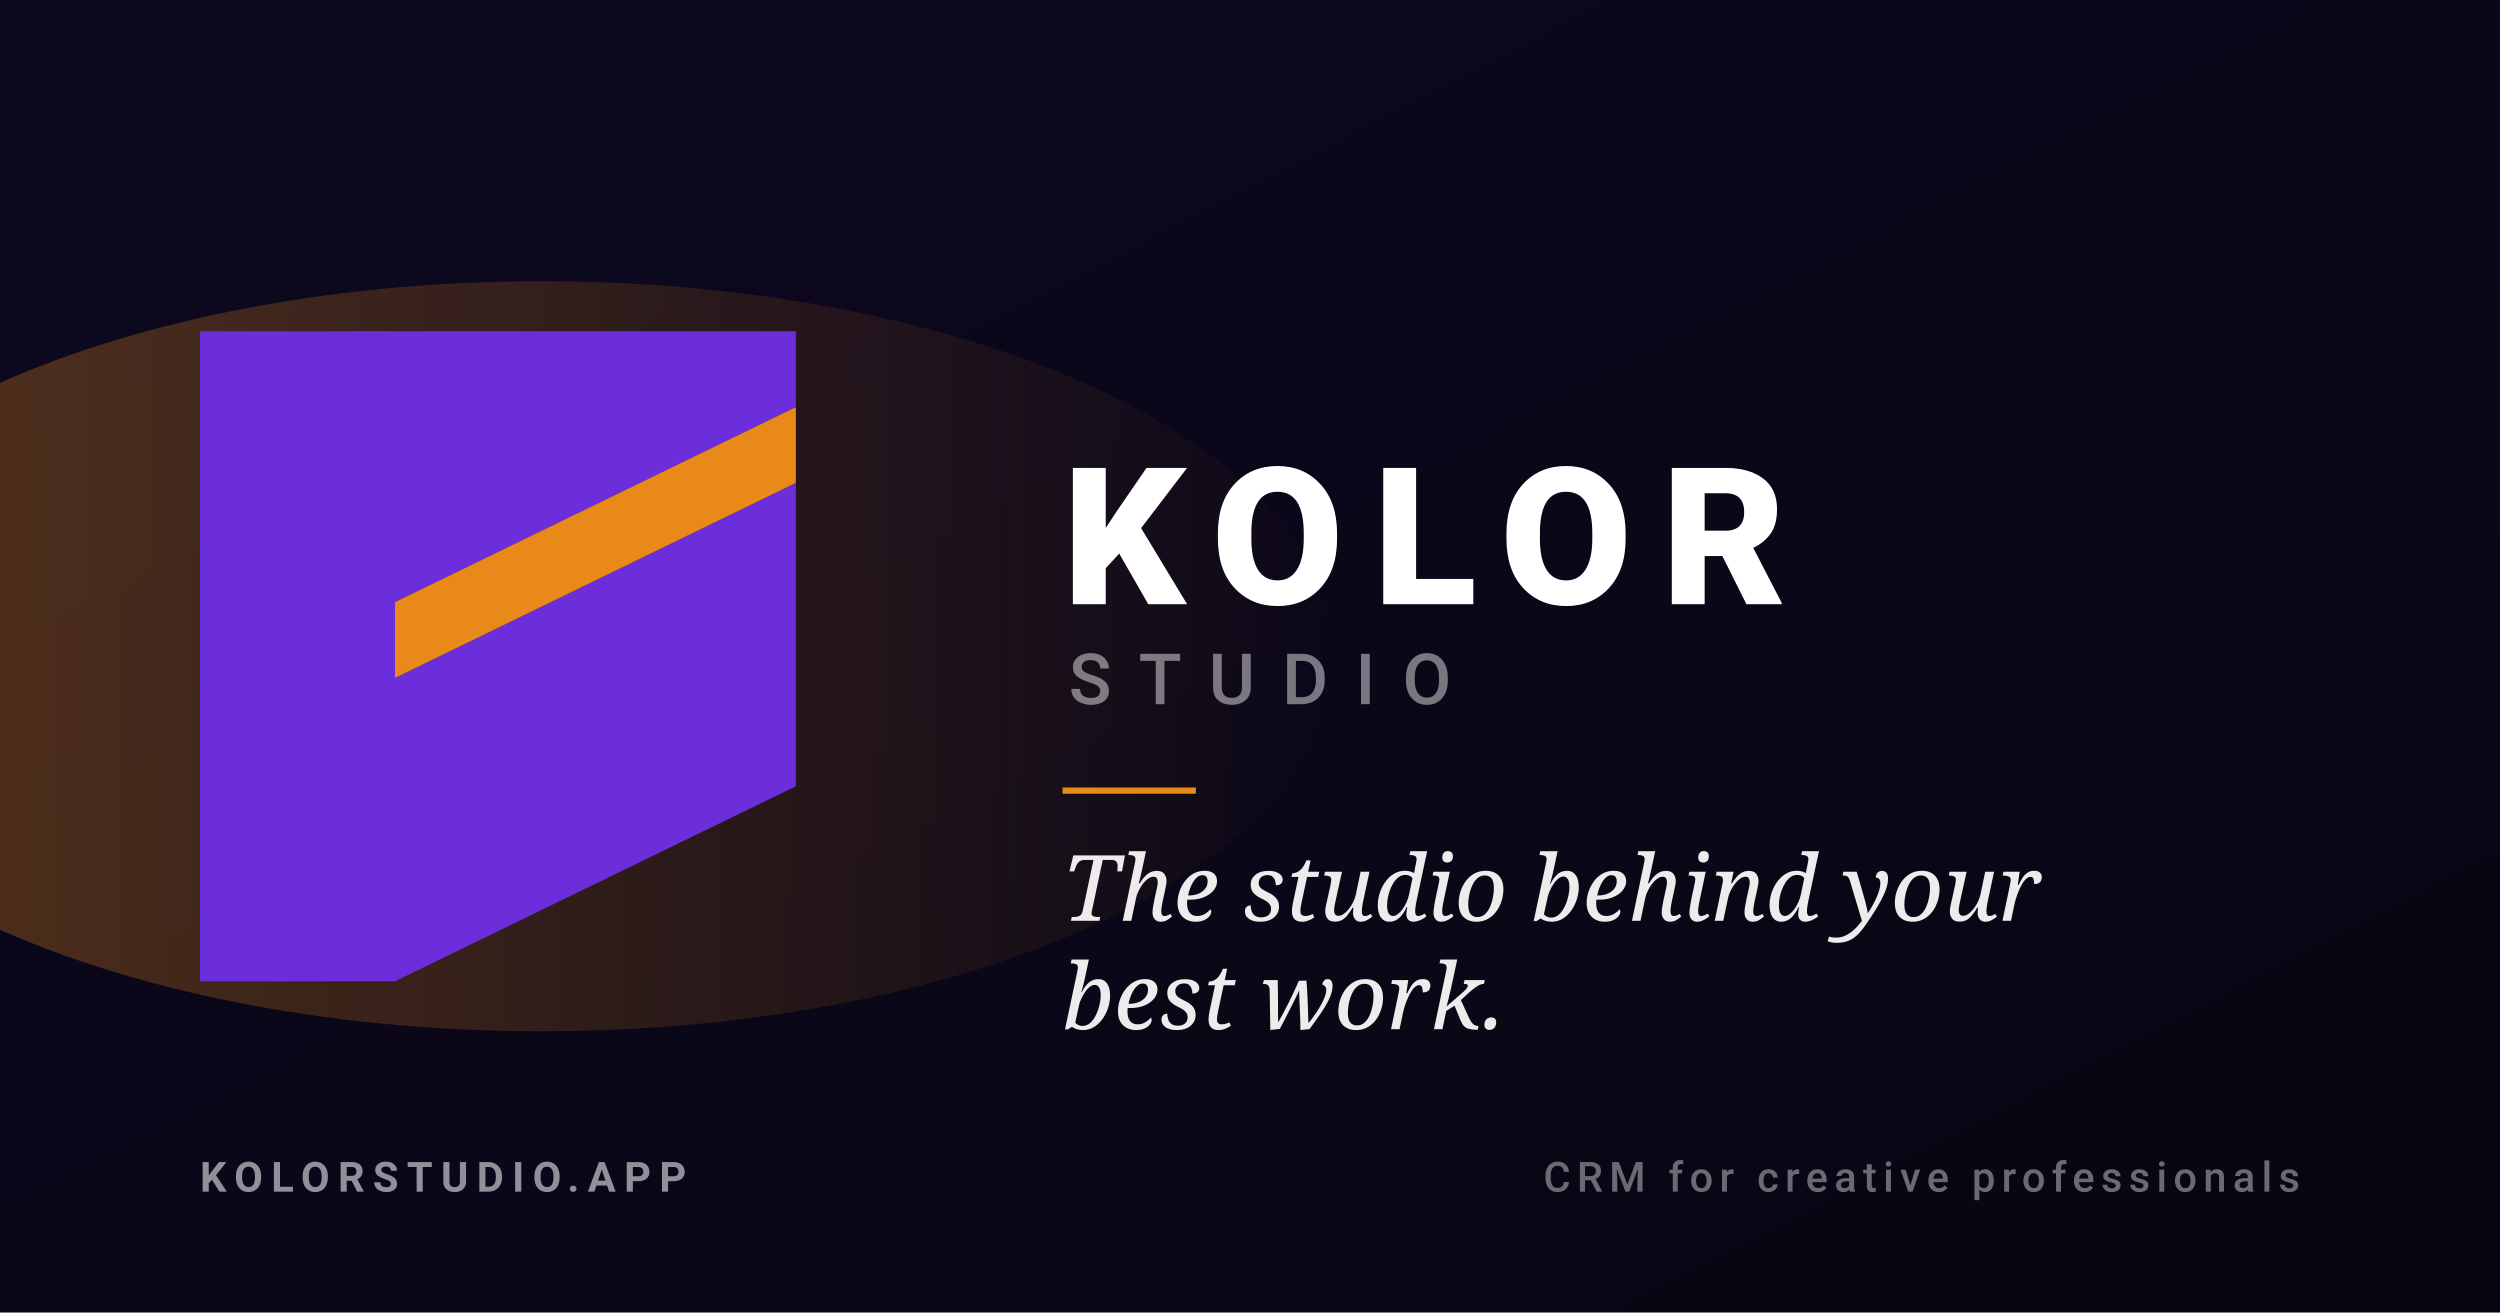
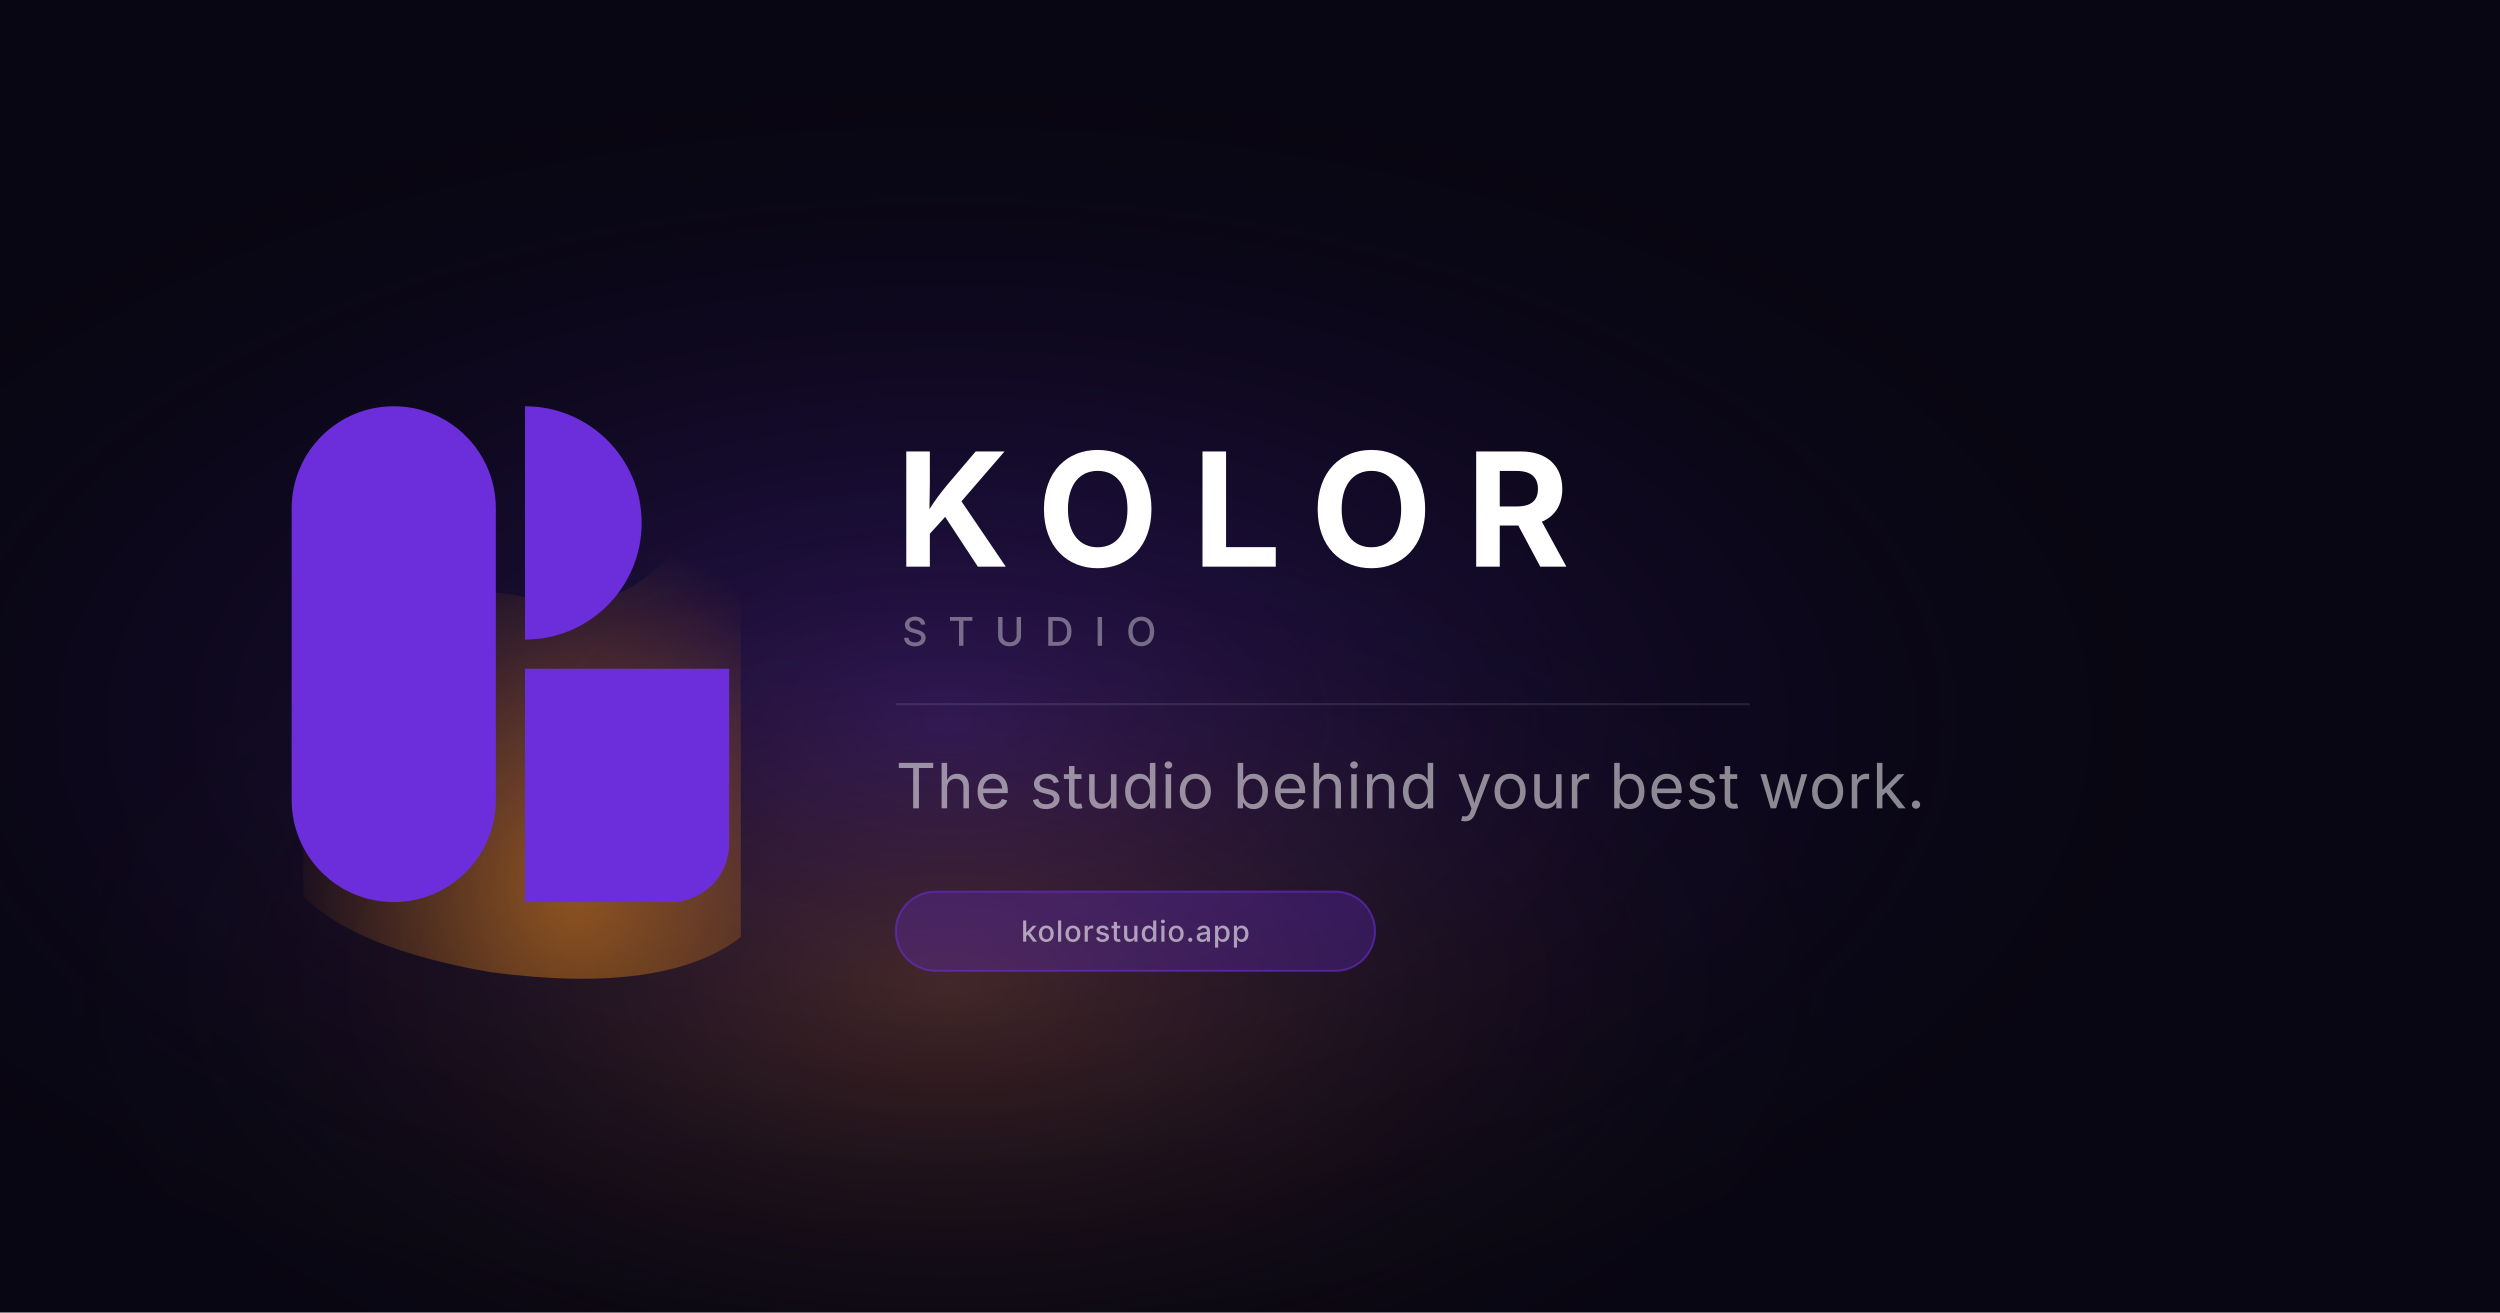
<svg xmlns="http://www.w3.org/2000/svg" viewBox="0 0 1200 630" width="1200" height="630">
-   <defs>
-     <linearGradient id="bg-vignette" x1="0" y1="0" x2="1" y2="1">
-       <stop offset="0%" stop-color="#0d0820" />
-       <stop offset="100%" stop-color="#080612" />
-     </linearGradient>
-     <linearGradient id="amber-glow" x1="0" y1="0" x2="1" y2="0">
-       <stop offset="0%" stop-color="#E8891A" stop-opacity="0.35" />
+   <rect width="1200" height="630" fill="#080612" />
+   <radialGradient id="og-glow1" cx="38%" cy="55%" r="52%">
+     <stop offset="0%" stop-color="#6C2EDB" stop-opacity="0.35" />
+     <stop offset="100%" stop-color="#080612" stop-opacity="0" />
+   </radialGradient>
+   <rect width="1200" height="630" fill="url(#og-glow1)" />
+   <radialGradient id="og-glow2" cx="38%" cy="75%" r="38%">
+     <stop offset="0%" stop-color="#E8891A" stop-opacity="0.22" />
+     <stop offset="100%" stop-color="#080612" stop-opacity="0" />
+   </radialGradient>
+   <rect width="1200" height="630" fill="url(#og-glow2)" />
+   <g transform="translate(140, 195) scale(1.4)">
+     <radialGradient id="og-sweep" cx="62%" cy="82%" r="68%">
+       <stop offset="0%" stop-color="#E8891A" stop-opacity="0.55" />
      <stop offset="100%" stop-color="#E8891A" stop-opacity="0" />
-     </linearGradient>
-   </defs>
-   <rect width="1200" height="630" fill="url(#bg-vignette)" />
-   <ellipse cx="260" cy="315" rx="380" ry="180" fill="url(#amber-glow)" />
-   <g transform="translate(96,159) scale(2.6)">
-     <rect x="0" y="0" width="36" height="120" fill="#6C2EDB" />
-     <polygon points="36,0 110,0 110,14 36,50" fill="#6C2EDB" />
-     <polygon points="36,64 110,28 110,84 36,120" fill="#6C2EDB" />
-     <polygon points="36,50 110,14 110,28 36,64" fill="#E8891A" />
+     </radialGradient>
+     <path d="M 4,118 Q 28,52 82,66 Q 128,76 146,18 L 154,18 L 154,182 Q 128,202 68,194 Q 22,186 4,168 Z" fill="url(#og-sweep)" />
+     <rect x="0" y="0" width="70" height="170" rx="35" fill="#6C2EDB" />
+     <path d="M 80,0 A 40,40 0 0 1 80,80 Z" fill="#6C2EDB" />
+     <path d="M 80,90 L 150,90 L 150,150 A 20,20 0 0 1 130,170 L 80,170 Z" fill="#6C2EDB" />
  </g>
-   <text x="510" y="290" font-family="-apple-system, system-ui, 'Segoe UI', Roboto, sans-serif" font-size="92" font-weight="800" letter-spacing="14" fill="#ffffff">KOLOR</text>
-   <text x="513" y="338" font-family="-apple-system, system-ui, 'Segoe UI', Roboto, sans-serif" font-size="34" font-weight="500" letter-spacing="13" fill="rgba(255,255,255,0.45)">STUDIO</text>
-   <rect x="510" y="378" width="64" height="3" fill="#E8891A" />
-   <text x="510" y="442" font-family="Georgia, 'Libre Baskerville', serif" font-size="44" font-weight="400" font-style="italic" fill="rgba(255,255,255,0.92)">The studio behind your</text>
-   <text x="510" y="494" font-family="Georgia, 'Libre Baskerville', serif" font-size="44" font-weight="400" font-style="italic" fill="rgba(255,255,255,0.92)">best work.</text>
-   <text x="96" y="572" font-family="-apple-system, system-ui, 'Segoe UI', Roboto, sans-serif" font-size="20" font-weight="600" letter-spacing="4" fill="rgba(255,255,255,0.55)">KOLORSTUDIO.APP</text>
-   <text x="1104" y="572" text-anchor="end" font-family="-apple-system, system-ui, 'Segoe UI', Roboto, sans-serif" font-size="20" font-weight="500" letter-spacing="3" fill="rgba(255,255,255,0.4)">CRM for creative professionals</text>
+   <text x="430" y="272" font-family="system-ui,-apple-system,sans-serif" font-size="76" font-weight="700" letter-spacing="16" fill="#ffffff">KOLOR</text>
+   <text x="433" y="310" font-family="system-ui,-apple-system,sans-serif" font-size="19" font-weight="500" letter-spacing="10" fill="rgba(255,255,255,0.38)">STUDIO</text>
+   <line x1="430" y1="338" x2="840" y2="338" stroke="rgba(255,255,255,0.1)" stroke-width="1" />
+   <text x="430" y="388" font-family="system-ui,-apple-system,sans-serif" font-size="30" font-weight="400" fill="rgba(255,255,255,0.52)" letter-spacing="0.3">The studio behind your best work.</text>
+   <rect x="430" y="428" width="230" height="38" rx="19" fill="rgba(108,46,219,0.28)" stroke="rgba(108,46,219,0.55)" stroke-width="1" />
+   <text x="545" y="452" font-family="system-ui,-apple-system,sans-serif" font-size="14" font-weight="500" fill="rgba(255,255,255,0.58)" text-anchor="middle" letter-spacing="0.4">kolorstudio.app</text>
</svg>
